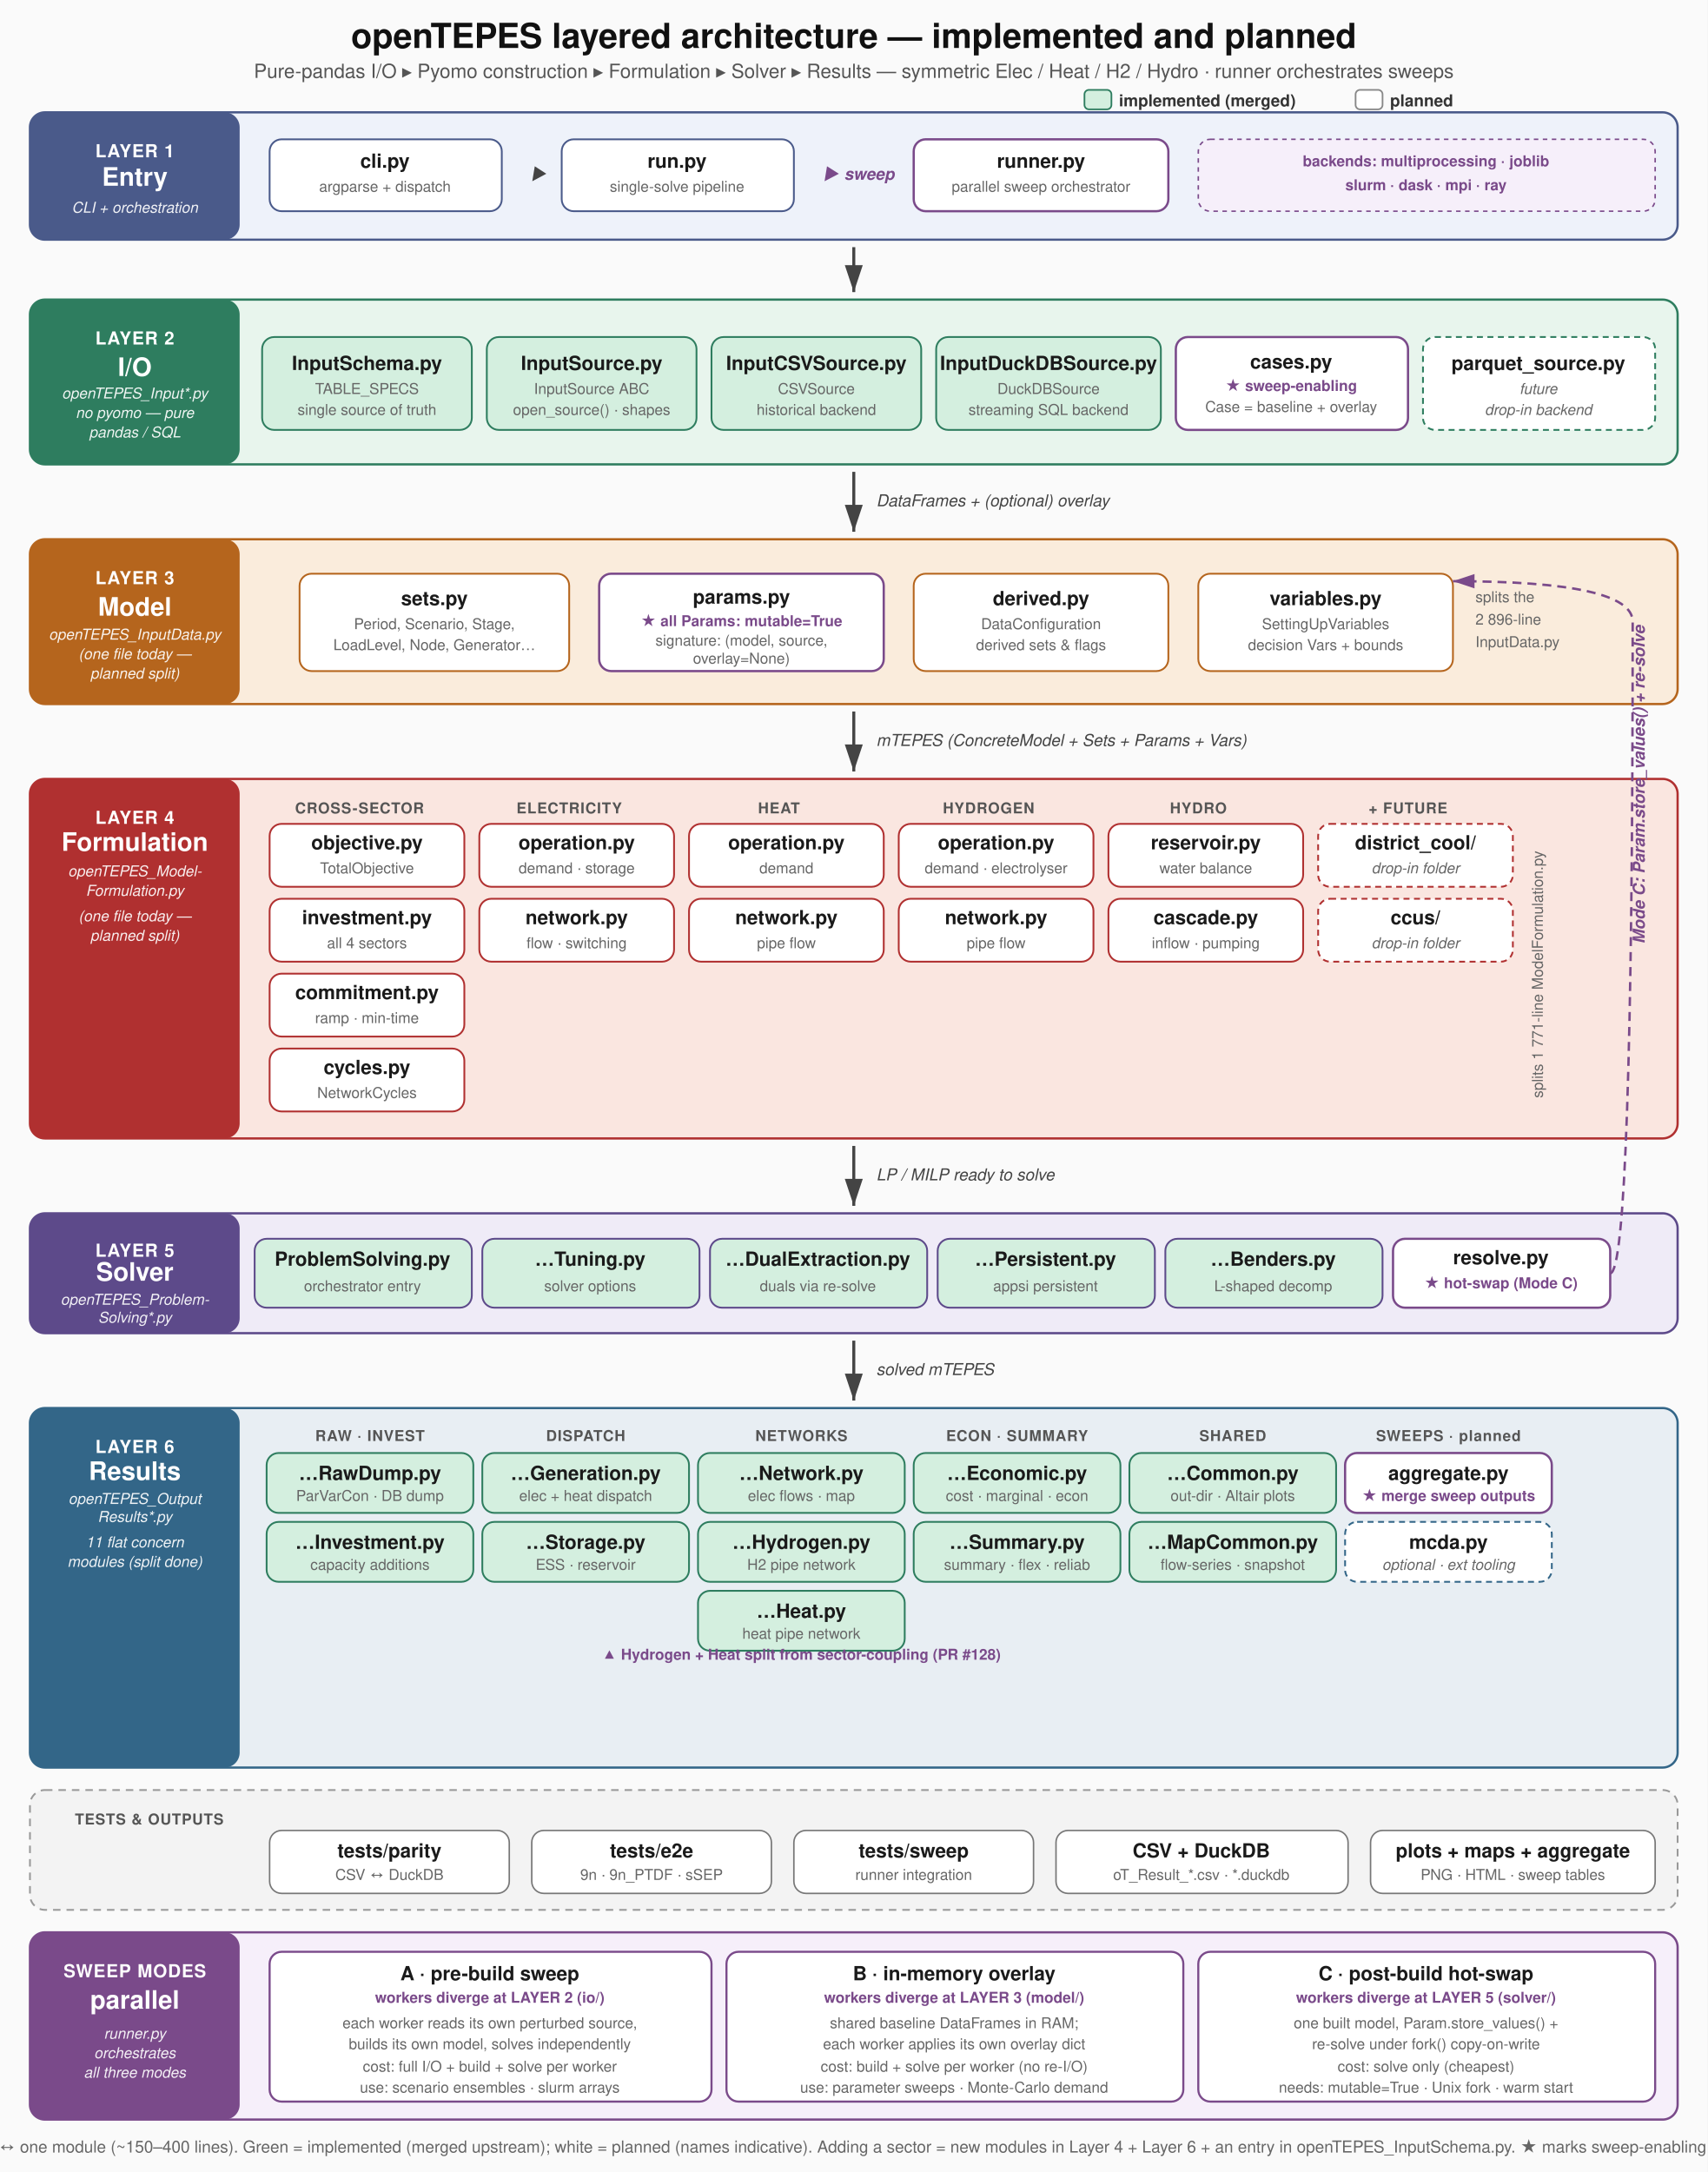
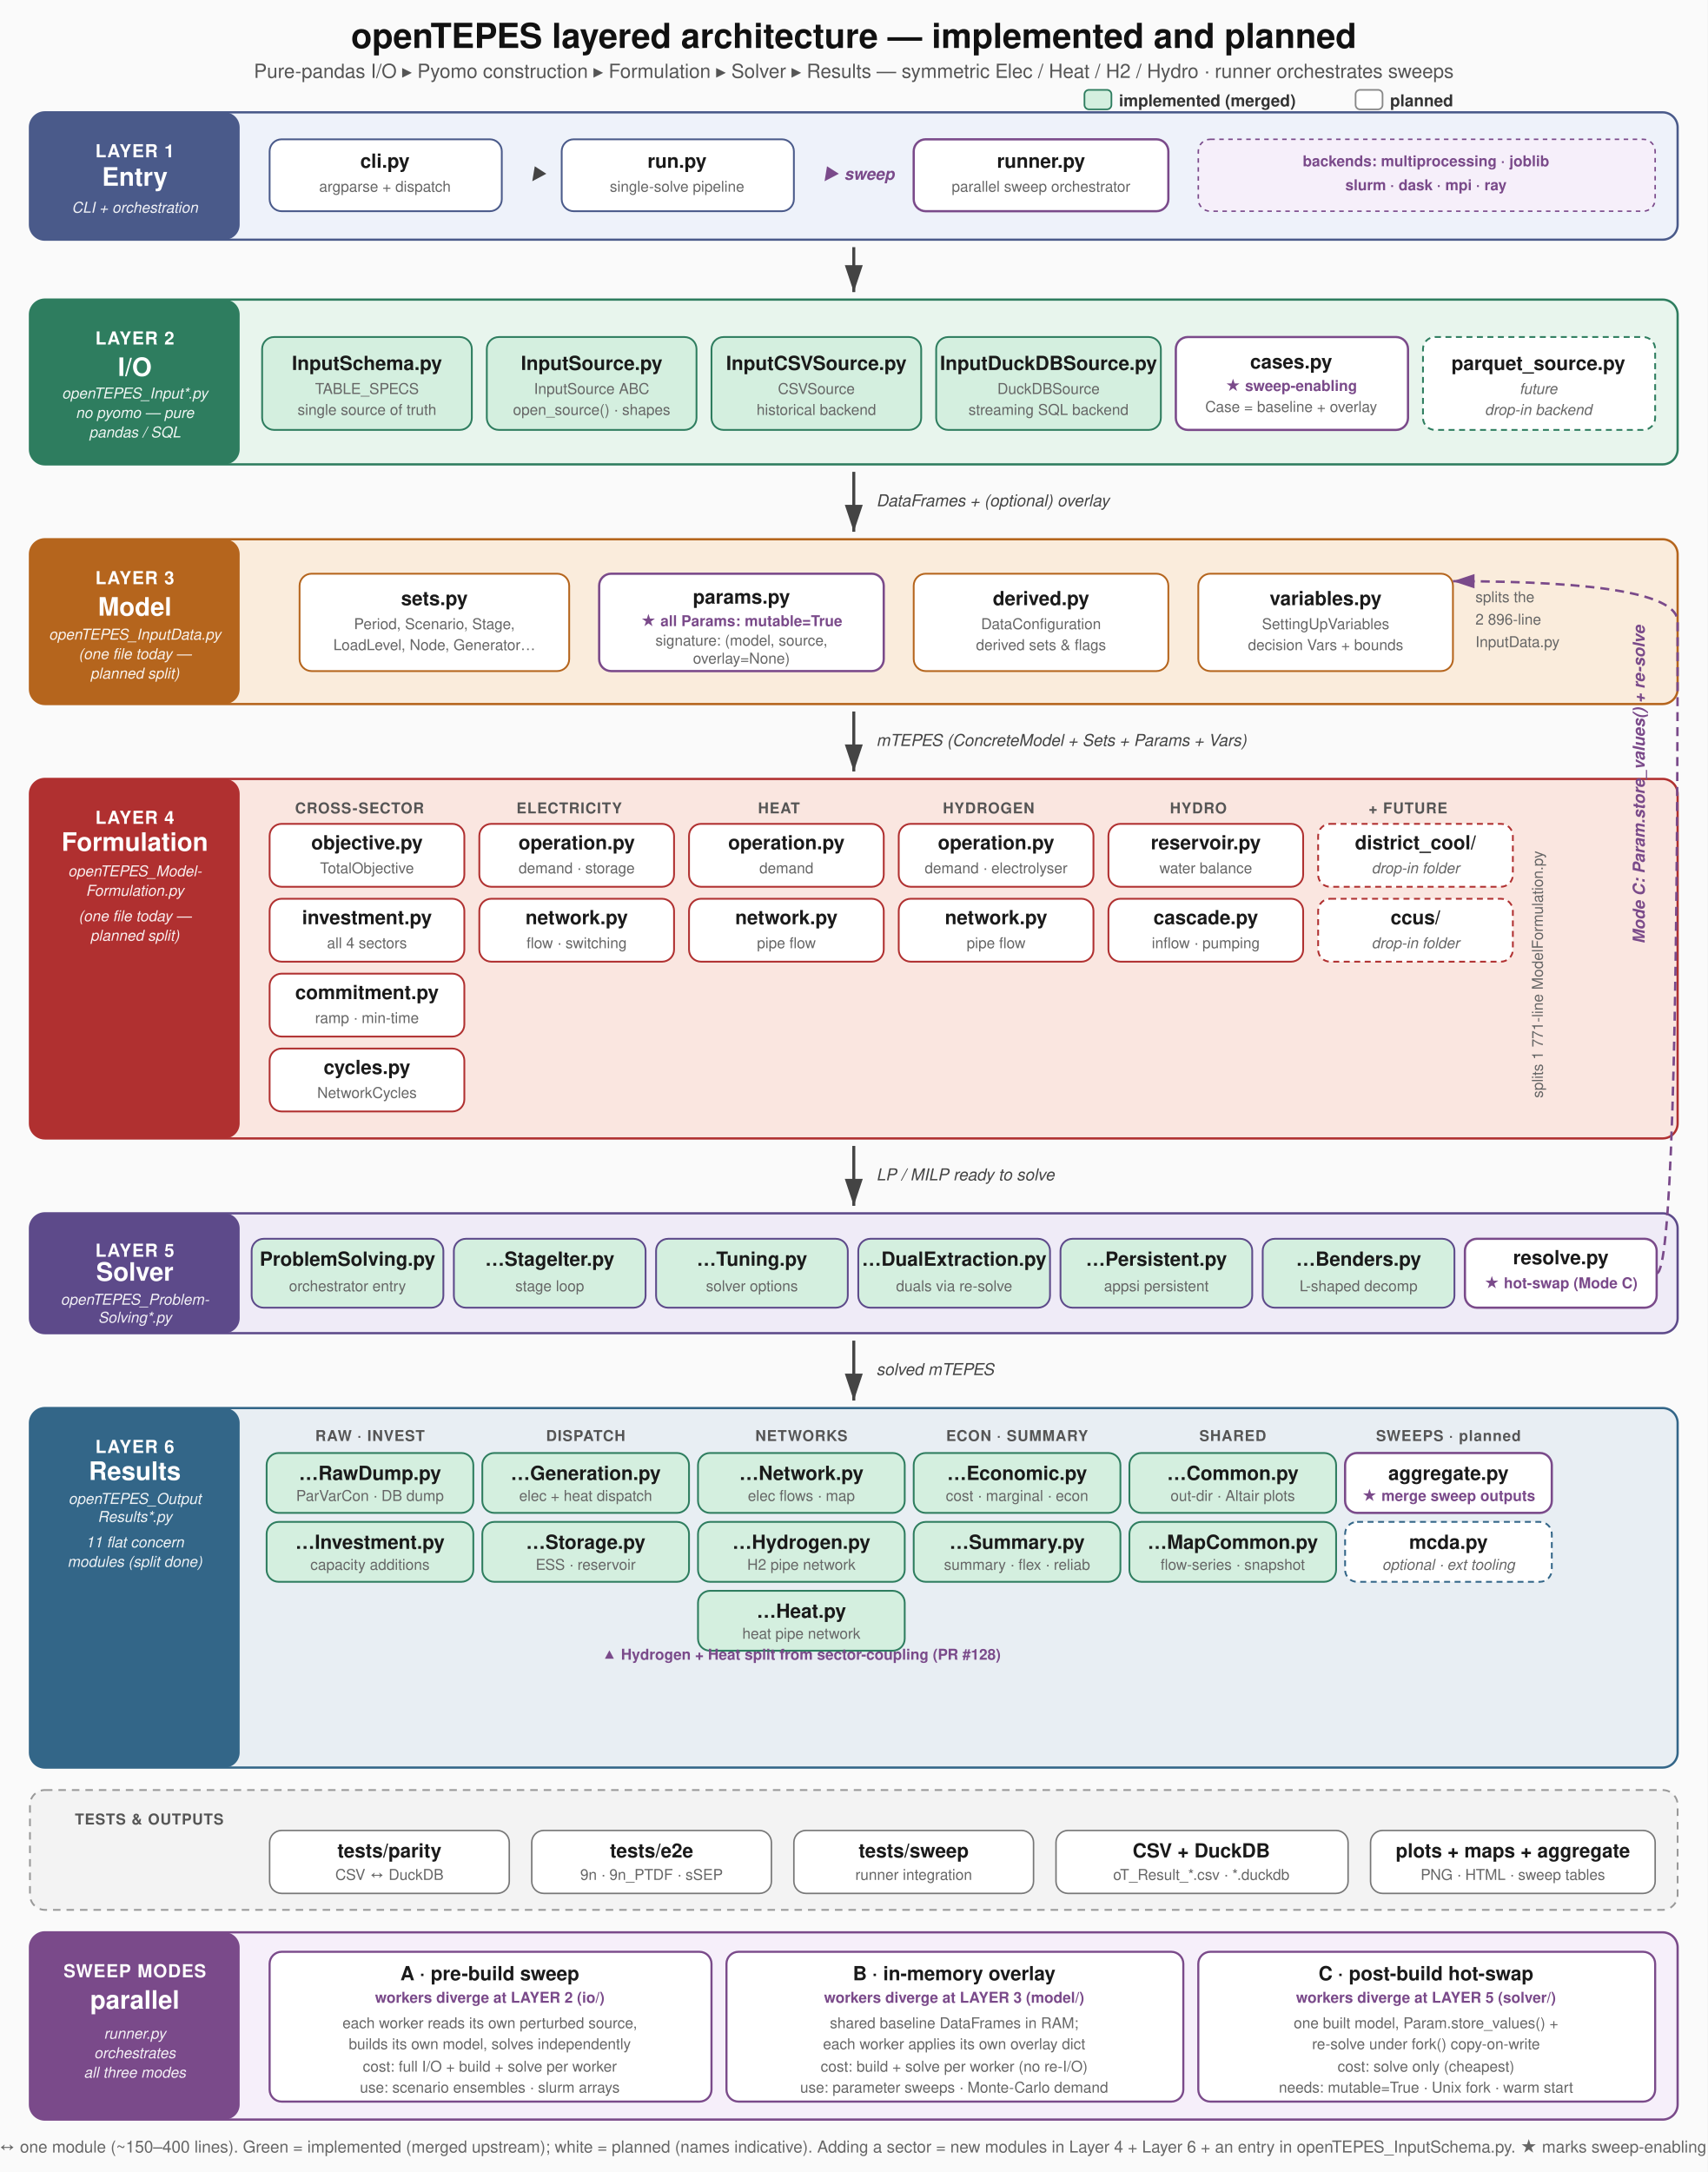
<svg xmlns="http://www.w3.org/2000/svg" viewBox="0 0 1140 1450" font-family="-apple-system,BlinkMacSystemFont,'Segoe UI',Helvetica,Arial,sans-serif">
  <defs>
    <marker id="arrow" markerWidth="10" markerHeight="10" refX="9" refY="3" orient="auto" markerUnits="strokeWidth">
      <path d="M0,0 L0,6 L9,3 z" fill="#444" />
    </marker>
    <marker id="arrowP" markerWidth="10" markerHeight="10" refX="9" refY="3" orient="auto" markerUnits="strokeWidth">
      <path d="M0,0 L0,6 L9,3 z" fill="#7a4a8a" />
    </marker>
    <style>
      .title       { font-size: 23px; font-weight: 800; fill: #111; }
      .subtitle    { font-size: 13px; fill: #555; }
      .layer-tag   { font-size: 12px; font-weight: 700; fill: #fff; letter-spacing: 0.5px; }
      .layer-name  { font-size: 17px; font-weight: 800; fill: #fff; }
      .layer-note  { font-size: 10px; fill: #fff; opacity: 0.92; font-style: italic; }
      .mod         { font-size: 13px; font-weight: 700; fill: #1a1a1a; }
      .mod-sub     { font-size: 10px; fill: #666; }
      .mod-flag    { font-size: 10px; font-weight: 700; fill: #7a4a8a; }
      .sector-tag  { font-size: 10px; font-weight: 700; fill: #555; letter-spacing: 0.5px; }
      .arrow-lbl   { font-size: 11px; fill: #444; font-style: italic; }
      .arrow-lblP  { font-size: 11px; fill: #7a4a8a; font-style: italic; font-weight: 700; }
      .footer      { font-size: 11px; fill: #666; }
      .legend      { font-size: 11px; font-weight: 700; fill: #333; }
    </style>
  </defs>
  <rect width="1140" height="1450" fill="#fafafa" />
  <text x="570" y="32" text-anchor="middle" class="title">openTEPES layered architecture — implemented and planned</text>
  <text x="570" y="52" text-anchor="middle" class="subtitle">Pure-pandas I/O  ▸  Pyomo construction  ▸  Formulation  ▸  Solver  ▸  Results — symmetric Elec / Heat / H2 / Hydro · runner orchestrates sweeps</text>
  <rect x="724" y="60" width="18" height="13" rx="3" fill="#d4efdf" stroke="#2e7d5f" stroke-width="1.1" />
  <text x="747" y="71" class="legend">implemented (merged)</text>
  <rect x="905" y="60" width="18" height="13" rx="3" fill="#fff" stroke="#888" stroke-width="1.1" />
  <text x="928" y="71" class="legend">planned</text>
  <g>
    <rect x="20" y="75" width="1100" height="85" rx="10" fill="#eef2fa" stroke="#4a5a8a" stroke-width="1.5" />
    <rect x="20" y="75" width="140" height="85" rx="10" fill="#4a5a8a" />
    <text x="90" y="105" text-anchor="middle" class="layer-tag">LAYER 1</text>
    <text x="90" y="124" text-anchor="middle" class="layer-name">Entry</text>
    <text x="90" y="142" text-anchor="middle" class="layer-note">CLI + orchestration</text>
    <rect x="180" y="93" width="155" height="48" rx="8" fill="#fff" stroke="#4a5a8a" stroke-width="1.2" />
    <text x="257" y="112" text-anchor="middle" class="mod">cli.py</text>
    <text x="257" y="128" text-anchor="middle" class="mod-sub">argparse + dispatch</text>
    <text x="355" y="120" class="arrow-lbl">▶</text>
    <rect x="375" y="93" width="155" height="48" rx="8" fill="#fff" stroke="#4a5a8a" stroke-width="1.2" />
    <text x="452" y="112" text-anchor="middle" class="mod">run.py</text>
    <text x="452" y="128" text-anchor="middle" class="mod-sub">single-solve pipeline</text>
    <text x="550" y="120" class="arrow-lblP">▶ sweep</text>
    <rect x="610" y="93" width="170" height="48" rx="8" fill="#fff" stroke="#7a4a8a" stroke-width="1.5" />
    <text x="695" y="112" text-anchor="middle" class="mod">runner.py</text>
    <text x="695" y="128" text-anchor="middle" class="mod-sub">parallel sweep orchestrator</text>
    <rect x="800" y="93" width="305" height="48" rx="8" fill="#f6effa" stroke="#7a4a8a" stroke-width="1.0" stroke-dasharray="3 3" />
    <text x="952" y="111" text-anchor="middle" class="mod-flag">backends: multiprocessing · joblib</text>
    <text x="952" y="127" text-anchor="middle" class="mod-flag">slurm · dask · mpi · ray</text>
  </g>
  <line x1="570" y1="165" x2="570" y2="195" stroke="#444" stroke-width="2" marker-end="url(#arrow)" />
  <g>
    <rect x="20" y="200" width="1100" height="110" rx="10" fill="#e8f5ed" stroke="#2e7d5f" stroke-width="1.5" />
    <rect x="20" y="200" width="140" height="110" rx="10" fill="#2e7d5f" />
    <text x="90" y="230" text-anchor="middle" class="layer-tag">LAYER 2</text>
    <text x="90" y="251" text-anchor="middle" class="layer-name">I/O</text>
    <text x="90" y="266" text-anchor="middle" class="layer-note">openTEPES_Input*.py</text>
    <text x="90" y="279" text-anchor="middle" class="layer-note">no pyomo — pure</text>
    <text x="90" y="292" text-anchor="middle" class="layer-note">pandas / SQL</text>
    <rect x="175" y="225" width="140" height="62" rx="8" fill="#d4efdf" stroke="#2e7d5f" stroke-width="1.2" />
    <text x="245" y="247" text-anchor="middle" class="mod">InputSchema.py</text>
    <text x="245" y="263" text-anchor="middle" class="mod-sub">TABLE_SPECS</text>
    <text x="245" y="277" text-anchor="middle" class="mod-sub">single source of truth</text>
    <rect x="325" y="225" width="140" height="62" rx="8" fill="#d4efdf" stroke="#2e7d5f" stroke-width="1.2" />
    <text x="395" y="247" text-anchor="middle" class="mod">InputSource.py</text>
    <text x="395" y="263" text-anchor="middle" class="mod-sub">InputSource ABC</text>
    <text x="395" y="277" text-anchor="middle" class="mod-sub">open_source() · shapes</text>
    <rect x="475" y="225" width="140" height="62" rx="8" fill="#d4efdf" stroke="#2e7d5f" stroke-width="1.2" />
    <text x="545" y="247" text-anchor="middle" class="mod">InputCSVSource.py</text>
    <text x="545" y="263" text-anchor="middle" class="mod-sub">CSVSource</text>
    <text x="545" y="277" text-anchor="middle" class="mod-sub">historical backend</text>
    <rect x="625" y="225" width="150" height="62" rx="8" fill="#d4efdf" stroke="#2e7d5f" stroke-width="1.2" />
    <text x="700" y="247" text-anchor="middle" class="mod">InputDuckDBSource.py</text>
    <text x="700" y="263" text-anchor="middle" class="mod-sub">DuckDBSource</text>
    <text x="700" y="277" text-anchor="middle" class="mod-sub">streaming SQL backend</text>
    <rect x="785" y="225" width="155" height="62" rx="8" fill="#fff" stroke="#7a4a8a" stroke-width="1.5" />
    <text x="862" y="246" text-anchor="middle" class="mod">cases.py</text>
    <text x="862" y="261" text-anchor="middle" class="mod-flag">★ sweep-enabling</text>
    <text x="862" y="275" text-anchor="middle" class="mod-sub">Case = baseline + overlay</text>
    <rect x="950" y="225" width="155" height="62" rx="8" fill="#fff" stroke="#2e7d5f" stroke-width="1.2" stroke-dasharray="4 3" />
    <text x="1027" y="247" text-anchor="middle" class="mod">parquet_source.py</text>
    <text x="1027" y="263" text-anchor="middle" class="mod-sub" font-style="italic">future</text>
    <text x="1027" y="277" text-anchor="middle" class="mod-sub" font-style="italic">drop-in backend</text>
  </g>
  <line x1="570" y1="315" x2="570" y2="355" stroke="#444" stroke-width="2" marker-end="url(#arrow)" />
  <text x="585" y="338" class="arrow-lbl">DataFrames + (optional) overlay</text>
  <g>
    <rect x="20" y="360" width="1100" height="110" rx="10" fill="#faecdc" stroke="#b5651d" stroke-width="1.5" />
    <rect x="20" y="360" width="140" height="110" rx="10" fill="#b5651d" />
    <text x="90" y="390" text-anchor="middle" class="layer-tag">LAYER 3</text>
    <text x="90" y="411" text-anchor="middle" class="layer-name">Model</text>
    <text x="90" y="427" text-anchor="middle" class="layer-note">openTEPES_InputData.py</text>
    <text x="90" y="440" text-anchor="middle" class="layer-note">(one file today —</text>
    <text x="90" y="453" text-anchor="middle" class="layer-note">planned split)</text>
    <rect x="200" y="383" width="180" height="65" rx="8" fill="#fff" stroke="#b5651d" stroke-width="1.2" />
    <text x="290" y="404" text-anchor="middle" class="mod">sets.py</text>
    <text x="290" y="420" text-anchor="middle" class="mod-sub">Period, Scenario, Stage,</text>
    <text x="290" y="434" text-anchor="middle" class="mod-sub">LoadLevel, Node, Generator…</text>
    <rect x="400" y="383" width="190" height="65" rx="8" fill="#fff" stroke="#7a4a8a" stroke-width="1.5" />
    <text x="495" y="403" text-anchor="middle" class="mod">params.py</text>
    <text x="495" y="418" text-anchor="middle" class="mod-flag">★ all Params: mutable=True</text>
    <text x="495" y="431" text-anchor="middle" class="mod-sub">signature: (model, source,</text>
    <text x="495" y="443" text-anchor="middle" class="mod-sub">overlay=None)</text>
    <rect x="610" y="383" width="170" height="65" rx="8" fill="#fff" stroke="#b5651d" stroke-width="1.2" />
    <text x="695" y="404" text-anchor="middle" class="mod">derived.py</text>
    <text x="695" y="420" text-anchor="middle" class="mod-sub">DataConfiguration</text>
    <text x="695" y="434" text-anchor="middle" class="mod-sub">derived sets &amp; flags</text>
    <rect x="800" y="383" width="170" height="65" rx="8" fill="#fff" stroke="#b5651d" stroke-width="1.2" />
    <text x="885" y="404" text-anchor="middle" class="mod">variables.py</text>
    <text x="885" y="420" text-anchor="middle" class="mod-sub">SettingUpVariables</text>
    <text x="885" y="434" text-anchor="middle" class="mod-sub">decision Vars + bounds</text>
    <text x="985" y="402" class="mod-sub">splits the</text>
    <text x="985" y="417" class="mod-sub">2 896-line</text>
    <text x="985" y="432" class="mod-sub">InputData.py</text>
  </g>
  <line x1="570" y1="475" x2="570" y2="515" stroke="#444" stroke-width="2" marker-end="url(#arrow)" />
  <text x="585" y="498" class="arrow-lbl">mTEPES (ConcreteModel + Sets + Params + Vars)</text>
  <g>
    <rect x="20" y="520" width="1100" height="240" rx="10" fill="#fae6e0" stroke="#b03030" stroke-width="1.5" />
    <rect x="20" y="520" width="140" height="240" rx="10" fill="#b03030" />
    <text x="90" y="550" text-anchor="middle" class="layer-tag">LAYER 4</text>
    <text x="90" y="568" text-anchor="middle" class="layer-name">Formulation</text>
    <text x="90" y="585" text-anchor="middle" class="layer-note">openTEPES_Model-</text>
    <text x="90" y="598" text-anchor="middle" class="layer-note">Formulation.py</text>
    <text x="90" y="615" text-anchor="middle" class="layer-note">(one file today —</text>
    <text x="90" y="628" text-anchor="middle" class="layer-note">planned split)</text>
    <text x="240" y="543" text-anchor="middle" class="sector-tag">CROSS-SECTOR</text>
    <rect x="180" y="550" width="130" height="42" rx="8" fill="#fff" stroke="#b03030" stroke-width="1.2" />
    <text x="245" y="567" text-anchor="middle" class="mod">objective.py</text>
    <text x="245" y="583" text-anchor="middle" class="mod-sub">TotalObjective</text>
    <rect x="180" y="600" width="130" height="42" rx="8" fill="#fff" stroke="#b03030" stroke-width="1.2" />
    <text x="245" y="617" text-anchor="middle" class="mod">investment.py</text>
    <text x="245" y="633" text-anchor="middle" class="mod-sub">all 4 sectors</text>
    <rect x="180" y="650" width="130" height="42" rx="8" fill="#fff" stroke="#b03030" stroke-width="1.2" />
    <text x="245" y="667" text-anchor="middle" class="mod">commitment.py</text>
    <text x="245" y="683" text-anchor="middle" class="mod-sub">ramp · min-time</text>
    <rect x="180" y="700" width="130" height="42" rx="8" fill="#fff" stroke="#b03030" stroke-width="1.2" />
    <text x="245" y="717" text-anchor="middle" class="mod">cycles.py</text>
    <text x="245" y="733" text-anchor="middle" class="mod-sub">NetworkCycles</text>
    <text x="380" y="543" text-anchor="middle" class="sector-tag">ELECTRICITY</text>
    <rect x="320" y="550" width="130" height="42" rx="8" fill="#fff" stroke="#b03030" stroke-width="1.2" />
    <text x="385" y="567" text-anchor="middle" class="mod">operation.py</text>
    <text x="385" y="583" text-anchor="middle" class="mod-sub">demand · storage</text>
    <rect x="320" y="600" width="130" height="42" rx="8" fill="#fff" stroke="#b03030" stroke-width="1.2" />
    <text x="385" y="617" text-anchor="middle" class="mod">network.py</text>
    <text x="385" y="633" text-anchor="middle" class="mod-sub">flow · switching</text>
    <text x="520" y="543" text-anchor="middle" class="sector-tag">HEAT</text>
    <rect x="460" y="550" width="130" height="42" rx="8" fill="#fff" stroke="#b03030" stroke-width="1.2" />
    <text x="525" y="567" text-anchor="middle" class="mod">operation.py</text>
    <text x="525" y="583" text-anchor="middle" class="mod-sub">demand</text>
    <rect x="460" y="600" width="130" height="42" rx="8" fill="#fff" stroke="#b03030" stroke-width="1.2" />
    <text x="525" y="617" text-anchor="middle" class="mod">network.py</text>
    <text x="525" y="633" text-anchor="middle" class="mod-sub">pipe flow</text>
    <text x="660" y="543" text-anchor="middle" class="sector-tag">HYDROGEN</text>
    <rect x="600" y="550" width="130" height="42" rx="8" fill="#fff" stroke="#b03030" stroke-width="1.2" />
    <text x="665" y="567" text-anchor="middle" class="mod">operation.py</text>
    <text x="665" y="583" text-anchor="middle" class="mod-sub">demand · electrolyser</text>
    <rect x="600" y="600" width="130" height="42" rx="8" fill="#fff" stroke="#b03030" stroke-width="1.2" />
    <text x="665" y="617" text-anchor="middle" class="mod">network.py</text>
    <text x="665" y="633" text-anchor="middle" class="mod-sub">pipe flow</text>
    <text x="800" y="543" text-anchor="middle" class="sector-tag">HYDRO</text>
    <rect x="740" y="550" width="130" height="42" rx="8" fill="#fff" stroke="#b03030" stroke-width="1.2" />
    <text x="805" y="567" text-anchor="middle" class="mod">reservoir.py</text>
    <text x="805" y="583" text-anchor="middle" class="mod-sub">water balance</text>
    <rect x="740" y="600" width="130" height="42" rx="8" fill="#fff" stroke="#b03030" stroke-width="1.2" />
    <text x="805" y="617" text-anchor="middle" class="mod">cascade.py</text>
    <text x="805" y="633" text-anchor="middle" class="mod-sub">inflow · pumping</text>
    <text x="940" y="543" text-anchor="middle" class="sector-tag">+ FUTURE</text>
    <rect x="880" y="550" width="130" height="42" rx="8" fill="#fff" stroke="#b03030" stroke-width="1.2" stroke-dasharray="4 3" />
    <text x="945" y="567" text-anchor="middle" class="mod">district_cool/</text>
    <text x="945" y="583" text-anchor="middle" class="mod-sub" font-style="italic">drop-in folder</text>
    <rect x="880" y="600" width="130" height="42" rx="8" fill="#fff" stroke="#b03030" stroke-width="1.2" stroke-dasharray="4 3" />
    <text x="945" y="617" text-anchor="middle" class="mod">ccus/</text>
    <text x="945" y="633" text-anchor="middle" class="mod-sub" font-style="italic">drop-in folder</text>
    <text x="1030" y="568" text-anchor="end" class="mod-sub" transform="rotate(-90, 1030, 568)">
      splits 1 771-line ModelFormulation.py
    </text>
  </g>
  <line x1="570" y1="765" x2="570" y2="805" stroke="#444" stroke-width="2" marker-end="url(#arrow)" />
  <text x="585" y="788" class="arrow-lbl">LP / MILP ready to solve</text>
  <g>
    <rect x="20" y="810" width="1100" height="80" rx="10" fill="#efebf7" stroke="#5d4a8a" stroke-width="1.5" />
    <rect x="20" y="810" width="140" height="80" rx="10" fill="#5d4a8a" />
    <text x="90" y="839" text-anchor="middle" class="layer-tag">LAYER 5</text>
    <text x="90" y="855" text-anchor="middle" class="layer-name">Solver</text>
    <text x="90" y="871" text-anchor="middle" class="layer-note">openTEPES_Problem-</text>
    <text x="90" y="883" text-anchor="middle" class="layer-note">Solving*.py</text>
-     <rect x="170" y="827" width="145" height="46" rx="8" fill="#d4efdf" stroke="#5d4a8a" stroke-width="1.2" />
-     <text x="242" y="845" text-anchor="middle" class="mod">ProblemSolving.py</text>
-     <text x="242" y="862" text-anchor="middle" class="mod-sub">orchestrator entry</text>
-     <rect x="322" y="827" width="145" height="46" rx="8" fill="#d4efdf" stroke="#5d4a8a" stroke-width="1.2" />
-     <text x="394" y="845" text-anchor="middle" class="mod">…Tuning.py</text>
-     <text x="394" y="862" text-anchor="middle" class="mod-sub">solver options</text>
-     <rect x="474" y="827" width="145" height="46" rx="8" fill="#d4efdf" stroke="#5d4a8a" stroke-width="1.2" />
-     <text x="546" y="845" text-anchor="middle" class="mod">…DualExtraction.py</text>
-     <text x="546" y="862" text-anchor="middle" class="mod-sub">duals via re-solve</text>
-     <rect x="626" y="827" width="145" height="46" rx="8" fill="#d4efdf" stroke="#5d4a8a" stroke-width="1.2" />
-     <text x="698" y="845" text-anchor="middle" class="mod">…Persistent.py</text>
-     <text x="698" y="862" text-anchor="middle" class="mod-sub">appsi persistent</text>
-     <rect x="778" y="827" width="145" height="46" rx="8" fill="#d4efdf" stroke="#5d4a8a" stroke-width="1.2" />
-     <text x="850" y="845" text-anchor="middle" class="mod">…Benders.py</text>
-     <text x="850" y="862" text-anchor="middle" class="mod-sub">L-shaped decomp</text>
-     <rect x="930" y="827" width="145" height="46" rx="8" fill="#fff" stroke="#7a4a8a" stroke-width="1.5" />
-     <text x="1002" y="844" text-anchor="middle" class="mod">resolve.py</text>
-     <text x="1002" y="860" text-anchor="middle" class="mod-flag">★ hot-swap (Mode C)</text>
-   </g>
-   <path d="M 1075 850 Q 1090 850 1090 415 Q 1090 388 970 388" stroke="#7a4a8a" stroke-width="1.6" fill="none" stroke-dasharray="6 4" marker-end="url(#arrowP)" />
+     <rect x="168" y="827" width="128" height="46" rx="8" fill="#d4efdf" stroke="#5d4a8a" stroke-width="1.2" />
+     <text x="232" y="845" text-anchor="middle" class="mod">ProblemSolving.py</text>
+     <text x="232" y="862" text-anchor="middle" class="mod-sub">orchestrator entry</text>
+     <rect x="303" y="827" width="128" height="46" rx="8" fill="#d4efdf" stroke="#5d4a8a" stroke-width="1.2" />
+     <text x="367" y="845" text-anchor="middle" class="mod">…StageIter.py</text>
+     <text x="367" y="862" text-anchor="middle" class="mod-sub">stage loop</text>
+     <rect x="438" y="827" width="128" height="46" rx="8" fill="#d4efdf" stroke="#5d4a8a" stroke-width="1.2" />
+     <text x="502" y="845" text-anchor="middle" class="mod">…Tuning.py</text>
+     <text x="502" y="862" text-anchor="middle" class="mod-sub">solver options</text>
+     <rect x="573" y="827" width="128" height="46" rx="8" fill="#d4efdf" stroke="#5d4a8a" stroke-width="1.2" />
+     <text x="637" y="845" text-anchor="middle" class="mod">…DualExtraction.py</text>
+     <text x="637" y="862" text-anchor="middle" class="mod-sub">duals via re-solve</text>
+     <rect x="708" y="827" width="128" height="46" rx="8" fill="#d4efdf" stroke="#5d4a8a" stroke-width="1.2" />
+     <text x="772" y="845" text-anchor="middle" class="mod">…Persistent.py</text>
+     <text x="772" y="862" text-anchor="middle" class="mod-sub">appsi persistent</text>
+     <rect x="843" y="827" width="128" height="46" rx="8" fill="#d4efdf" stroke="#5d4a8a" stroke-width="1.2" />
+     <text x="907" y="845" text-anchor="middle" class="mod">…Benders.py</text>
+     <text x="907" y="862" text-anchor="middle" class="mod-sub">L-shaped decomp</text>
+     <rect x="978" y="827" width="128" height="46" rx="8" fill="#fff" stroke="#7a4a8a" stroke-width="1.5" />
+     <text x="1042" y="844" text-anchor="middle" class="mod">resolve.py</text>
+     <text x="1042" y="860" text-anchor="middle" class="mod-flag">★ hot-swap (Mode C)</text>
+   </g>
+   <path d="M 1106 850 Q 1120 850 1120 415 Q 1120 388 970 388" stroke="#7a4a8a" stroke-width="1.6" fill="none" stroke-dasharray="6 4" marker-end="url(#arrowP)" />
  <text x="1098" y="630" class="arrow-lblP" transform="rotate(-90, 1098, 630)">Mode C: Param.store_values() + re-solve</text>
  <line x1="570" y1="895" x2="570" y2="935" stroke="#444" stroke-width="2" marker-end="url(#arrow)" />
  <text x="585" y="918" class="arrow-lbl">solved mTEPES</text>
  <g>
    <rect x="20" y="940" width="1100" height="240" rx="10" fill="#e8eef3" stroke="#336688" stroke-width="1.5" />
    <rect x="20" y="940" width="140" height="240" rx="10" fill="#336688" />
    <text x="90" y="970" text-anchor="middle" class="layer-tag">LAYER 6</text>
    <text x="90" y="988" text-anchor="middle" class="layer-name">Results</text>
    <text x="90" y="1004" text-anchor="middle" class="layer-note">openTEPES_Output</text>
    <text x="90" y="1016" text-anchor="middle" class="layer-note">Results*.py</text>
    <text x="90" y="1033" text-anchor="middle" class="layer-note">11 flat concern</text>
    <text x="90" y="1046" text-anchor="middle" class="layer-note">modules (split done)</text>
    <text x="247" y="962" text-anchor="middle" class="sector-tag">RAW · INVEST</text>
    <text x="391" y="962" text-anchor="middle" class="sector-tag">DISPATCH</text>
    <text x="535" y="962" text-anchor="middle" class="sector-tag">NETWORKS</text>
    <text x="679" y="962" text-anchor="middle" class="sector-tag">ECON · SUMMARY</text>
    <text x="823" y="962" text-anchor="middle" class="sector-tag">SHARED</text>
    <text x="967" y="962" text-anchor="middle" class="sector-tag">SWEEPS · planned</text>
    <rect x="178" y="970" width="138" height="40" rx="8" fill="#d4efdf" stroke="#2e7d5f" stroke-width="1.2" />
    <text x="247" y="988" text-anchor="middle" class="mod">…RawDump.py</text>
    <text x="247" y="1002" text-anchor="middle" class="mod-sub">ParVarCon · DB dump</text>
    <rect x="178" y="1016" width="138" height="40" rx="8" fill="#d4efdf" stroke="#2e7d5f" stroke-width="1.2" />
    <text x="247" y="1034" text-anchor="middle" class="mod">…Investment.py</text>
    <text x="247" y="1048" text-anchor="middle" class="mod-sub">capacity additions</text>
    <rect x="322" y="970" width="138" height="40" rx="8" fill="#d4efdf" stroke="#2e7d5f" stroke-width="1.2" />
    <text x="391" y="988" text-anchor="middle" class="mod">…Generation.py</text>
    <text x="391" y="1002" text-anchor="middle" class="mod-sub">elec + heat dispatch</text>
    <rect x="322" y="1016" width="138" height="40" rx="8" fill="#d4efdf" stroke="#2e7d5f" stroke-width="1.2" />
    <text x="391" y="1034" text-anchor="middle" class="mod">…Storage.py</text>
    <text x="391" y="1048" text-anchor="middle" class="mod-sub">ESS · reservoir</text>
    <rect x="466" y="970" width="138" height="40" rx="8" fill="#d4efdf" stroke="#2e7d5f" stroke-width="1.2" />
    <text x="535" y="988" text-anchor="middle" class="mod">…Network.py</text>
    <text x="535" y="1002" text-anchor="middle" class="mod-sub">elec flows · map</text>
    <rect x="466" y="1016" width="138" height="40" rx="8" fill="#d4efdf" stroke="#2e7d5f" stroke-width="1.2" />
    <text x="535" y="1034" text-anchor="middle" class="mod">…Hydrogen.py</text>
    <text x="535" y="1048" text-anchor="middle" class="mod-sub">H2 pipe network</text>
    <rect x="466" y="1062" width="138" height="40" rx="8" fill="#d4efdf" stroke="#2e7d5f" stroke-width="1.2" />
    <text x="535" y="1080" text-anchor="middle" class="mod">…Heat.py</text>
    <text x="535" y="1094" text-anchor="middle" class="mod-sub">heat pipe network</text>
    <rect x="610" y="970" width="138" height="40" rx="8" fill="#d4efdf" stroke="#2e7d5f" stroke-width="1.2" />
    <text x="679" y="988" text-anchor="middle" class="mod">…Economic.py</text>
    <text x="679" y="1002" text-anchor="middle" class="mod-sub">cost · marginal · econ</text>
    <rect x="610" y="1016" width="138" height="40" rx="8" fill="#d4efdf" stroke="#2e7d5f" stroke-width="1.2" />
    <text x="679" y="1034" text-anchor="middle" class="mod">…Summary.py</text>
    <text x="679" y="1048" text-anchor="middle" class="mod-sub">summary · flex · reliab</text>
    <rect x="754" y="970" width="138" height="40" rx="8" fill="#d4efdf" stroke="#2e7d5f" stroke-width="1.2" />
    <text x="823" y="988" text-anchor="middle" class="mod">…Common.py</text>
    <text x="823" y="1002" text-anchor="middle" class="mod-sub">out-dir · Altair plots</text>
    <rect x="754" y="1016" width="138" height="40" rx="8" fill="#d4efdf" stroke="#2e7d5f" stroke-width="1.2" />
    <text x="823" y="1034" text-anchor="middle" class="mod">…MapCommon.py</text>
    <text x="823" y="1048" text-anchor="middle" class="mod-sub">flow-series · snapshot</text>
    <text x="535" y="1108" text-anchor="middle" class="mod-flag">▲ Hydrogen + Heat split from sector-coupling (PR #128)</text>
    <rect x="898" y="970" width="138" height="40" rx="8" fill="#fff" stroke="#7a4a8a" stroke-width="1.5" />
    <text x="967" y="988" text-anchor="middle" class="mod">aggregate.py</text>
    <text x="967" y="1002" text-anchor="middle" class="mod-flag">★ merge sweep outputs</text>
    <rect x="898" y="1016" width="138" height="40" rx="8" fill="#fff" stroke="#336688" stroke-width="1.2" stroke-dasharray="4 3" />
    <text x="967" y="1034" text-anchor="middle" class="mod">mcda.py</text>
    <text x="967" y="1048" text-anchor="middle" class="mod-sub" font-style="italic">optional · ext tooling</text>
  </g>
  <g>
    <rect x="20" y="1195" width="1100" height="80" rx="10" fill="#f3f3f3" stroke="#999" stroke-width="1.2" stroke-dasharray="5 4" />
    <text x="50" y="1218" class="sector-tag">TESTS &amp; OUTPUTS</text>
    <rect x="180" y="1222" width="160" height="42" rx="8" fill="#fff" stroke="#777" stroke-width="1.0" />
    <text x="260" y="1240" text-anchor="middle" class="mod">tests/parity</text>
    <text x="260" y="1255" text-anchor="middle" class="mod-sub">CSV ↔ DuckDB</text>
    <rect x="355" y="1222" width="160" height="42" rx="8" fill="#fff" stroke="#777" stroke-width="1.0" />
    <text x="435" y="1240" text-anchor="middle" class="mod">tests/e2e</text>
    <text x="435" y="1255" text-anchor="middle" class="mod-sub">9n · 9n_PTDF · sSEP</text>
    <rect x="530" y="1222" width="160" height="42" rx="8" fill="#fff" stroke="#777" stroke-width="1.0" />
    <text x="610" y="1240" text-anchor="middle" class="mod">tests/sweep</text>
    <text x="610" y="1255" text-anchor="middle" class="mod-sub">runner integration</text>
    <rect x="705" y="1222" width="195" height="42" rx="8" fill="#fff" stroke="#777" stroke-width="1.0" />
    <text x="802" y="1240" text-anchor="middle" class="mod">CSV + DuckDB</text>
    <text x="802" y="1255" text-anchor="middle" class="mod-sub">oT_Result_*.csv · *.duckdb</text>
    <rect x="915" y="1222" width="190" height="42" rx="8" fill="#fff" stroke="#777" stroke-width="1.0" />
    <text x="1010" y="1240" text-anchor="middle" class="mod">plots + maps + aggregate</text>
    <text x="1010" y="1255" text-anchor="middle" class="mod-sub">PNG · HTML · sweep tables</text>
  </g>
  <g>
    <rect x="20" y="1290" width="1100" height="125" rx="10" fill="#f6effa" stroke="#7a4a8a" stroke-width="1.5" />
    <rect x="20" y="1290" width="140" height="125" rx="10" fill="#7a4a8a" />
    <text x="90" y="1320" text-anchor="middle" class="layer-tag">SWEEP MODES</text>
    <text x="90" y="1341" text-anchor="middle" class="layer-name">parallel</text>
    <text x="90" y="1361" text-anchor="middle" class="layer-note">runner.py</text>
    <text x="90" y="1374" text-anchor="middle" class="layer-note">orchestrates</text>
    <text x="90" y="1387" text-anchor="middle" class="layer-note">all three modes</text>
    <rect x="180" y="1303" width="295" height="100" rx="8" fill="#fff" stroke="#7a4a8a" stroke-width="1.4" />
    <text x="327" y="1322" text-anchor="middle" class="mod">A · pre-build sweep</text>
    <text x="327" y="1337" text-anchor="middle" class="mod-flag">workers diverge at LAYER 2 (io/)</text>
    <text x="327" y="1354" text-anchor="middle" class="mod-sub">each worker reads its own perturbed source,</text>
    <text x="327" y="1368" text-anchor="middle" class="mod-sub">builds its own model, solves independently</text>
    <text x="327" y="1383" text-anchor="middle" class="mod-sub">cost: full I/O + build + solve per worker</text>
    <text x="327" y="1397" text-anchor="middle" class="mod-sub">use: scenario ensembles · slurm arrays</text>
    <rect x="485" y="1303" width="305" height="100" rx="8" fill="#fff" stroke="#7a4a8a" stroke-width="1.4" />
    <text x="637" y="1322" text-anchor="middle" class="mod">B · in-memory overlay</text>
    <text x="637" y="1337" text-anchor="middle" class="mod-flag">workers diverge at LAYER 3 (model/)</text>
    <text x="637" y="1354" text-anchor="middle" class="mod-sub">shared baseline DataFrames in RAM;</text>
    <text x="637" y="1368" text-anchor="middle" class="mod-sub">each worker applies its own overlay dict</text>
    <text x="637" y="1383" text-anchor="middle" class="mod-sub">cost: build + solve per worker (no re-I/O)</text>
    <text x="637" y="1397" text-anchor="middle" class="mod-sub">use: parameter sweeps · Monte-Carlo demand</text>
    <rect x="800" y="1303" width="305" height="100" rx="8" fill="#fff" stroke="#7a4a8a" stroke-width="1.4" />
    <text x="952" y="1322" text-anchor="middle" class="mod">C · post-build hot-swap</text>
    <text x="952" y="1337" text-anchor="middle" class="mod-flag">workers diverge at LAYER 5 (solver/)</text>
    <text x="952" y="1354" text-anchor="middle" class="mod-sub">one built model, Param.store_values() +</text>
    <text x="952" y="1368" text-anchor="middle" class="mod-sub">re-solve under fork() copy-on-write</text>
    <text x="952" y="1383" text-anchor="middle" class="mod-sub">cost: solve only (cheapest)</text>
    <text x="952" y="1397" text-anchor="middle" class="mod-sub">needs: mutable=True · Unix fork · warm start</text>
  </g>
  <text x="570" y="1437" text-anchor="middle" class="footer">
    Each box ↔ one module (~150–400 lines). Green = implemented (merged upstream); white = planned (names indicative). Adding a sector = new modules in Layer 4 + Layer 6 + an entry in openTEPES_InputSchema.py. ★ marks sweep-enabling additions.
  </text>
</svg>
